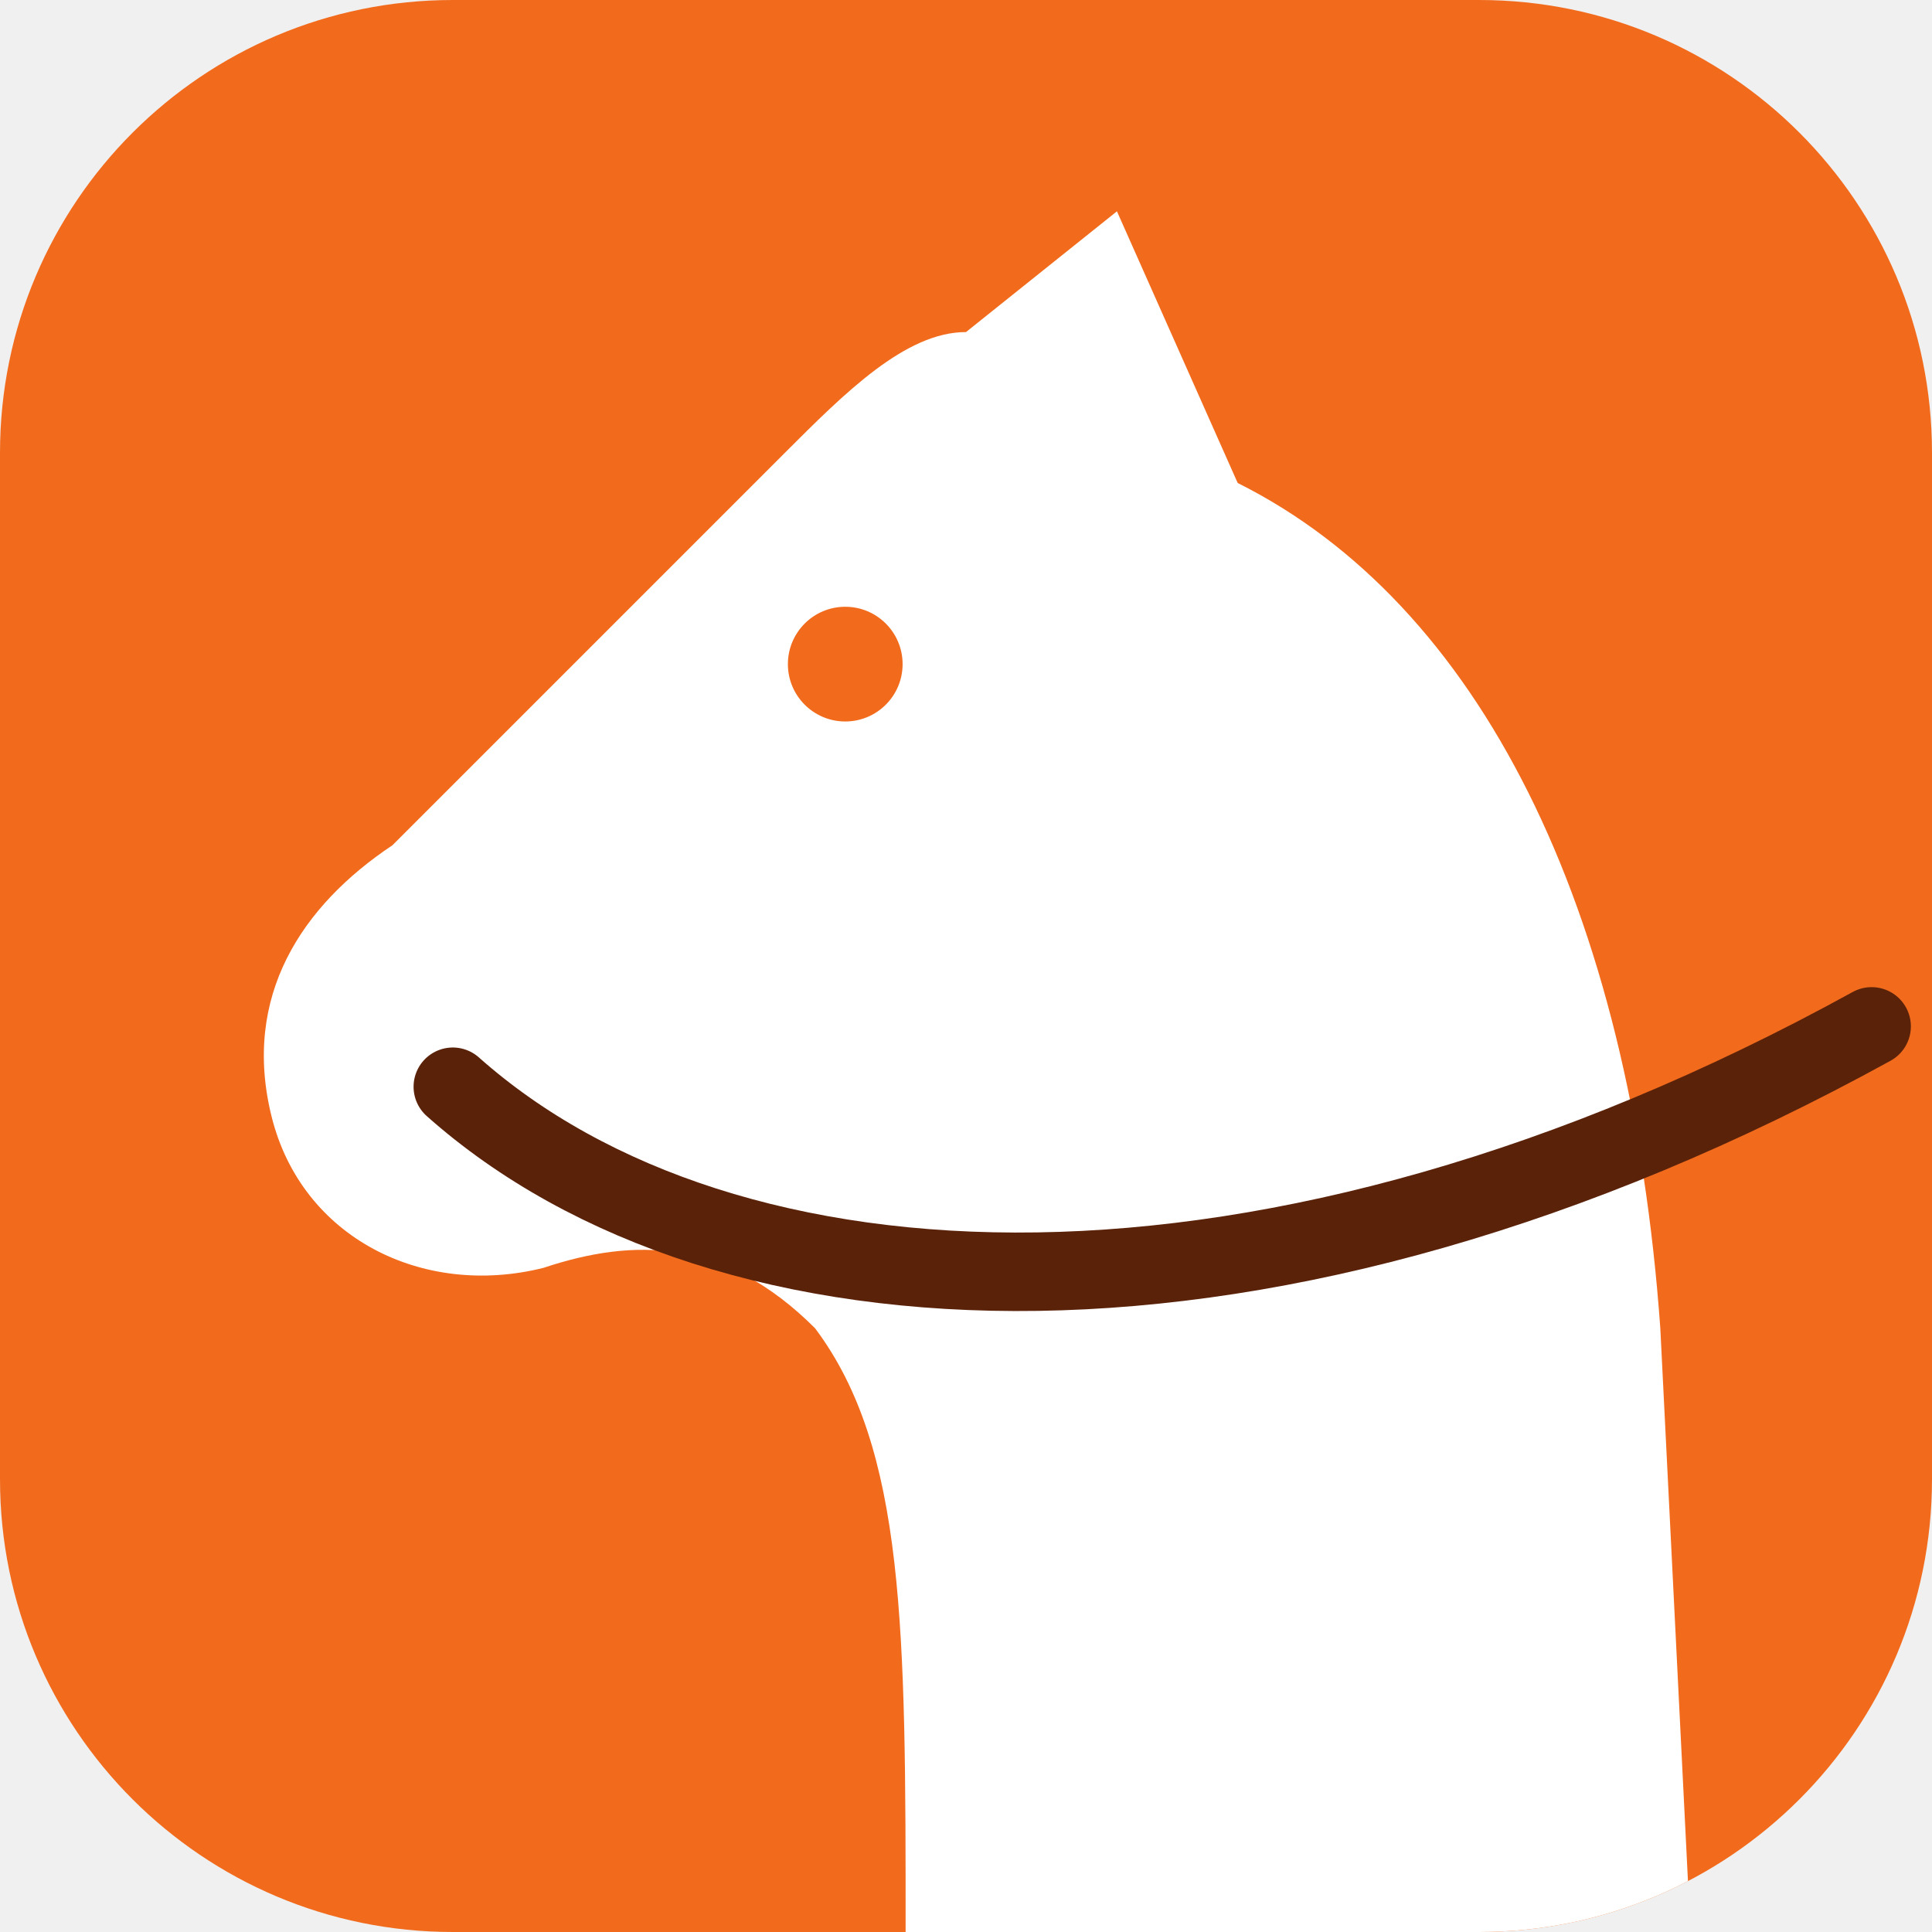
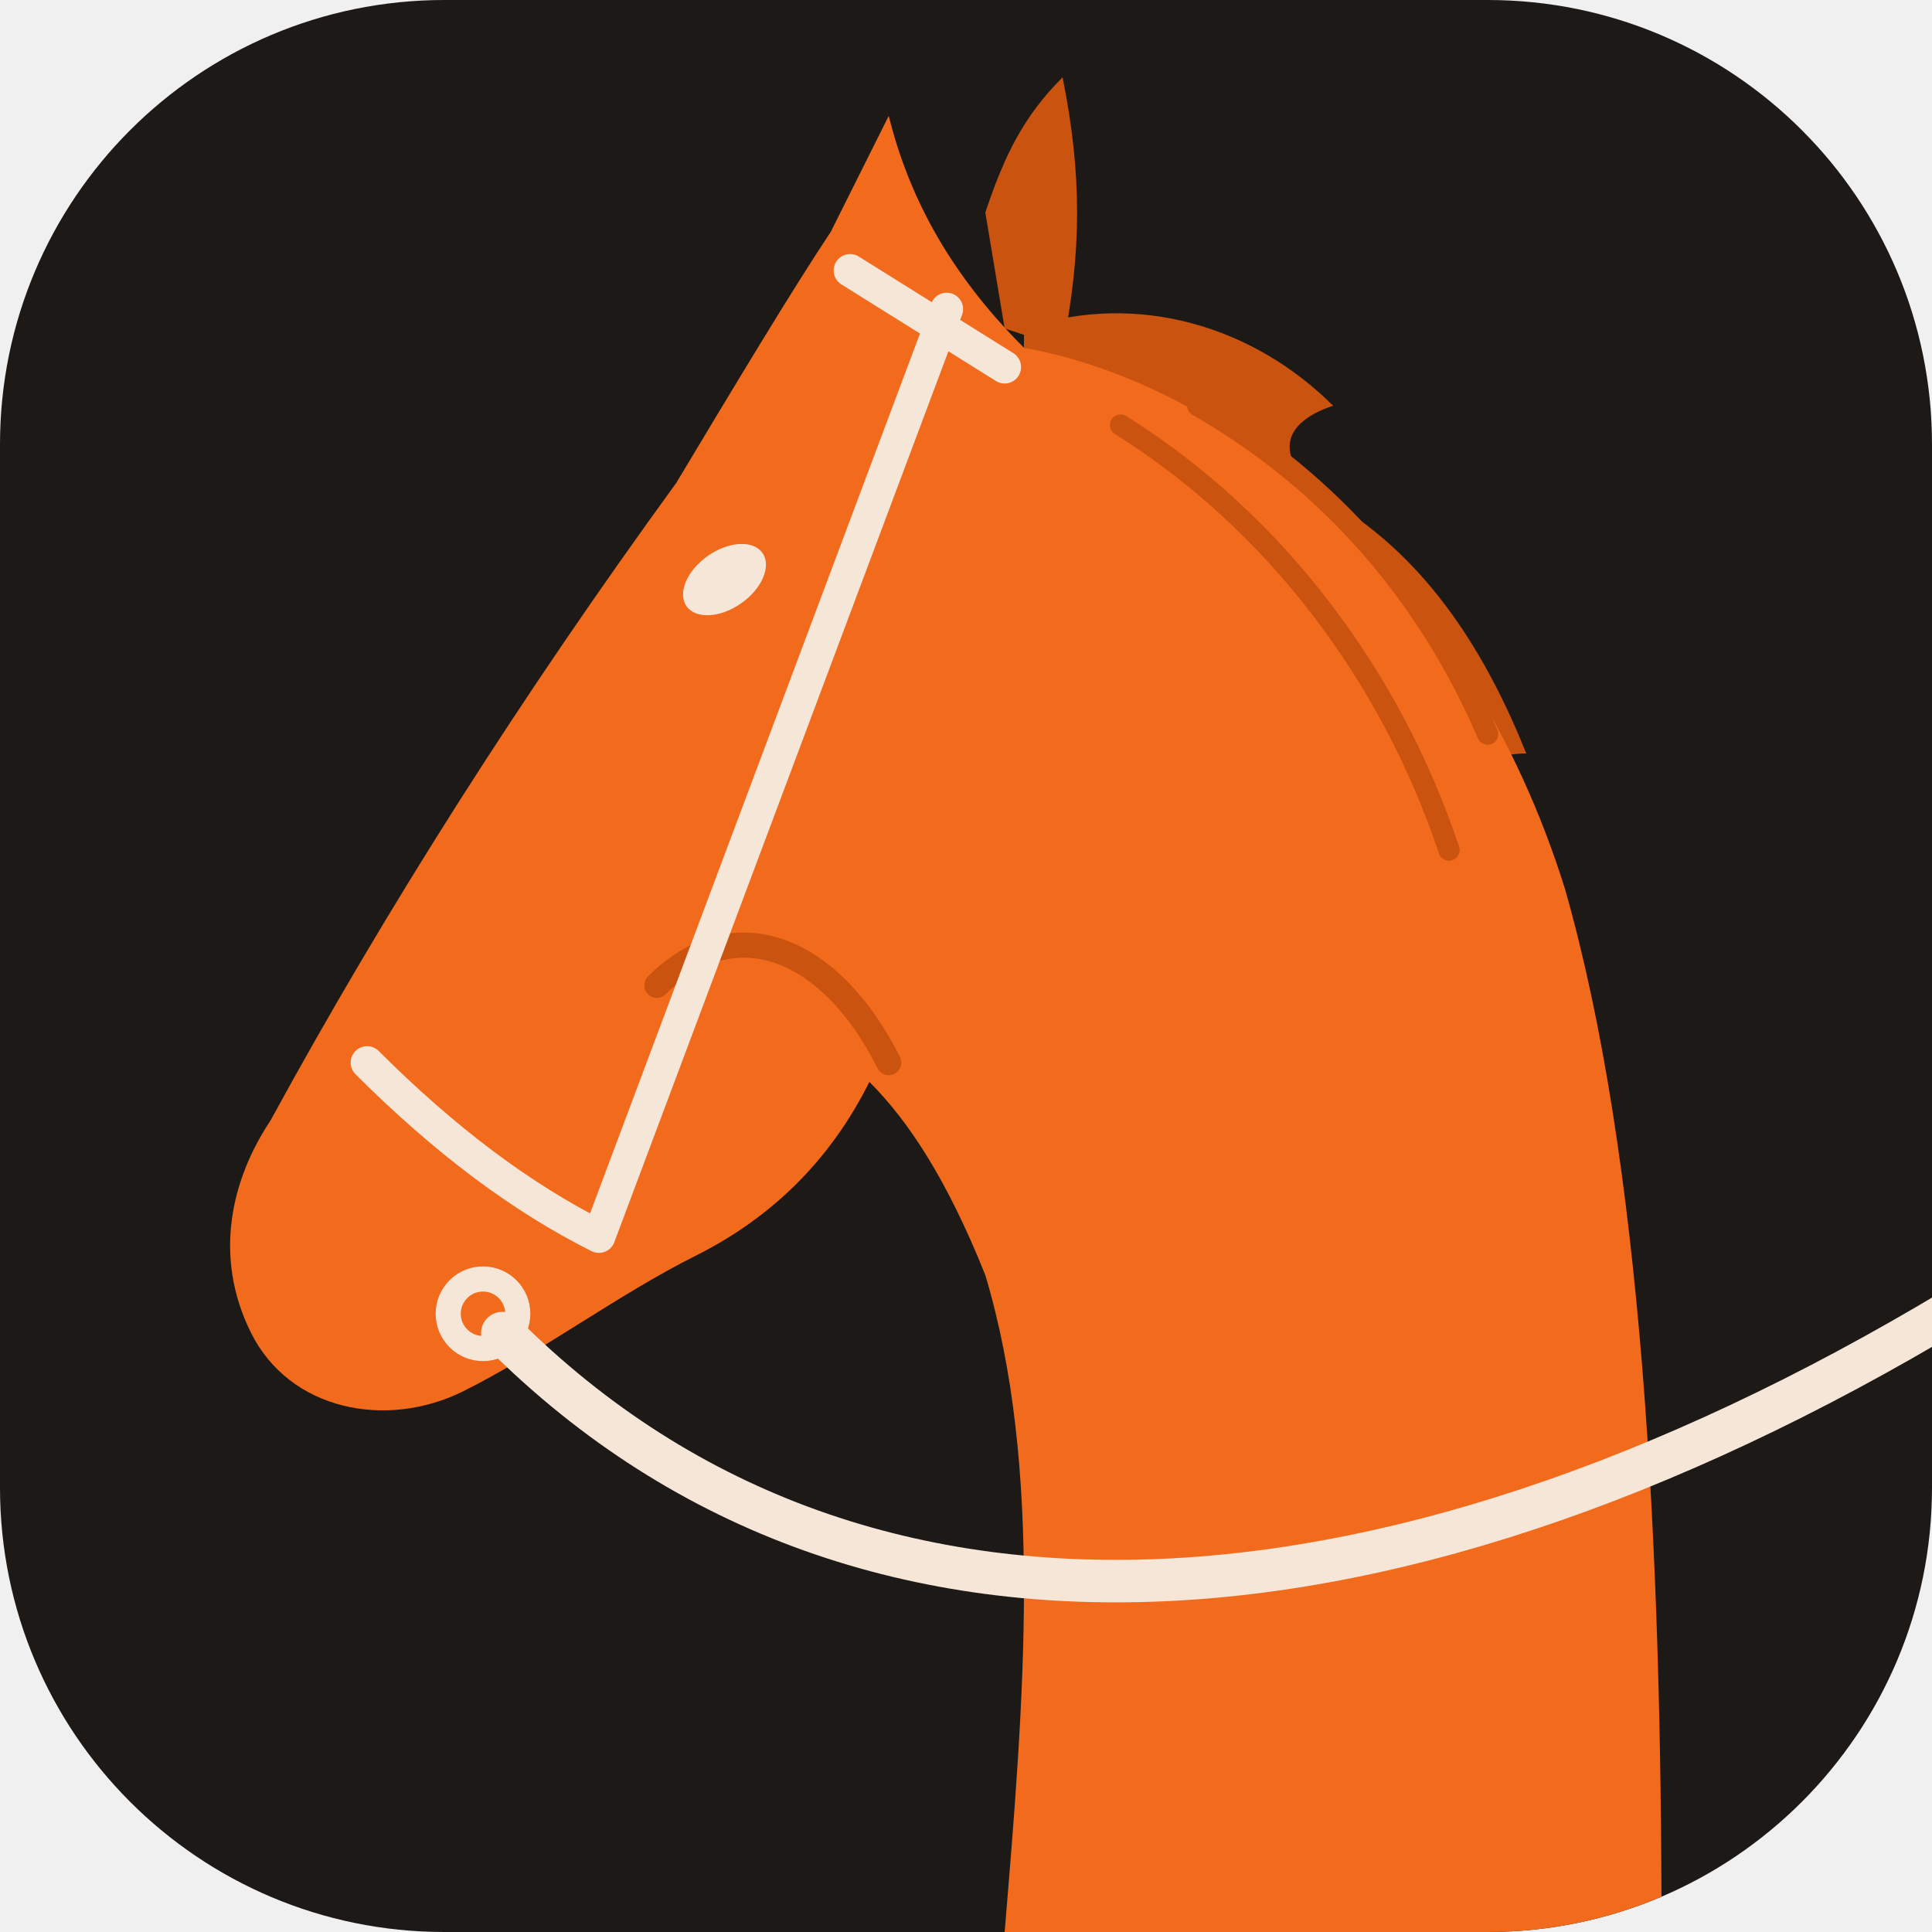
- <svg xmlns="http://www.w3.org/2000/svg" viewBox="0 0 64 64">
+ <svg xmlns="http://www.w3.org/2000/svg" viewBox="0 0 100 100">
  <defs>
    <clipPath id="c">
-       <rect width="64" height="64" rx="15" />
+       <rect width="100" height="100" rx="23" />
    </clipPath>
  </defs>
-   <rect width="64" height="64" rx="15" fill="#F26B1D" />
+   <rect width="100" height="100" rx="23" fill="#1C1917" />
  <g clip-path="url(#c)">
-     <path d="M37 7 L41 16 C49 20 54 30 55 44 L56 64 L30 64 C30 54 30 48 27 44 C24 41 21 41 18 42 C14 43 10 41 9 37 C8 33 10 30 13 28 L26 15 C28 13 30 11 32 11 Z" fill="#fff" />
-     <circle cx="28" cy="22" r="1.9" fill="#F26B1D" />
-     <path d="M15 36 C24 44 42 45 62 34" fill="none" stroke="#5A2209" stroke-width="2.6" stroke-linecap="round" />
+     <path d="M51 11 C52 8 53 6 55 4 C56 9 56 13 55 18 L52 17 Z" fill="#C9530F" />
+     <path d="M53 17 C59 15 65 17 69 21 C66 22 66 24 69 26 C74 29 77 34 79 39 C76 39 76 41 78 44 C81 49 83 55 84 62 L80 46 C76 32 66 22 53 18 Z" fill="#C9530F" />
+     <path d="M46 6 C47 10 49 14 53 18 C64 20 76 30 81 46 C85 60 86 80 86 100 L52 100 C53 88 54 76 51 66 C49 61 47 58 45 56 C43 60 40 63 36 65 C32 67 28 70 24 72 C20 74 15 73 13 69 C11 65 12 61 14 58 C20 47 27 36 35 25 C38 20 41 15 43 12 C44 10 45 8 46 6 Z" fill="#F26B1D" />
+     <path d="M58 22 C66 27 72 35 75 44 M62 21 C69 25 74 31 77 38" fill="none" stroke="#C9530F" stroke-width="1.1" stroke-linecap="round" />
+     <path d="M46 55 C43 49 38 47 34 51" fill="none" stroke="#C9530F" stroke-width="1.3" stroke-linecap="round" />
+     <ellipse cx="37.5" cy="30" rx="2.4" ry="1.5" transform="rotate(-35 37.5 30)" fill="#F5E6D8" />
+     <path d="M19 55 C23 59 27 62 31 64 M31 64 L49 16 M44 14 L52 19" fill="none" stroke="#F5E6D8" stroke-width="1.7" stroke-linecap="round" stroke-linejoin="round" />
+     <circle cx="25" cy="68" r="1.8" fill="none" stroke="#F5E6D8" stroke-width="1.3" />
+     <path d="M26 69 C45 88 74 85 104 66" fill="none" stroke="#F5E6D8" stroke-width="2.2" stroke-linecap="round" />
  </g>
</svg>
